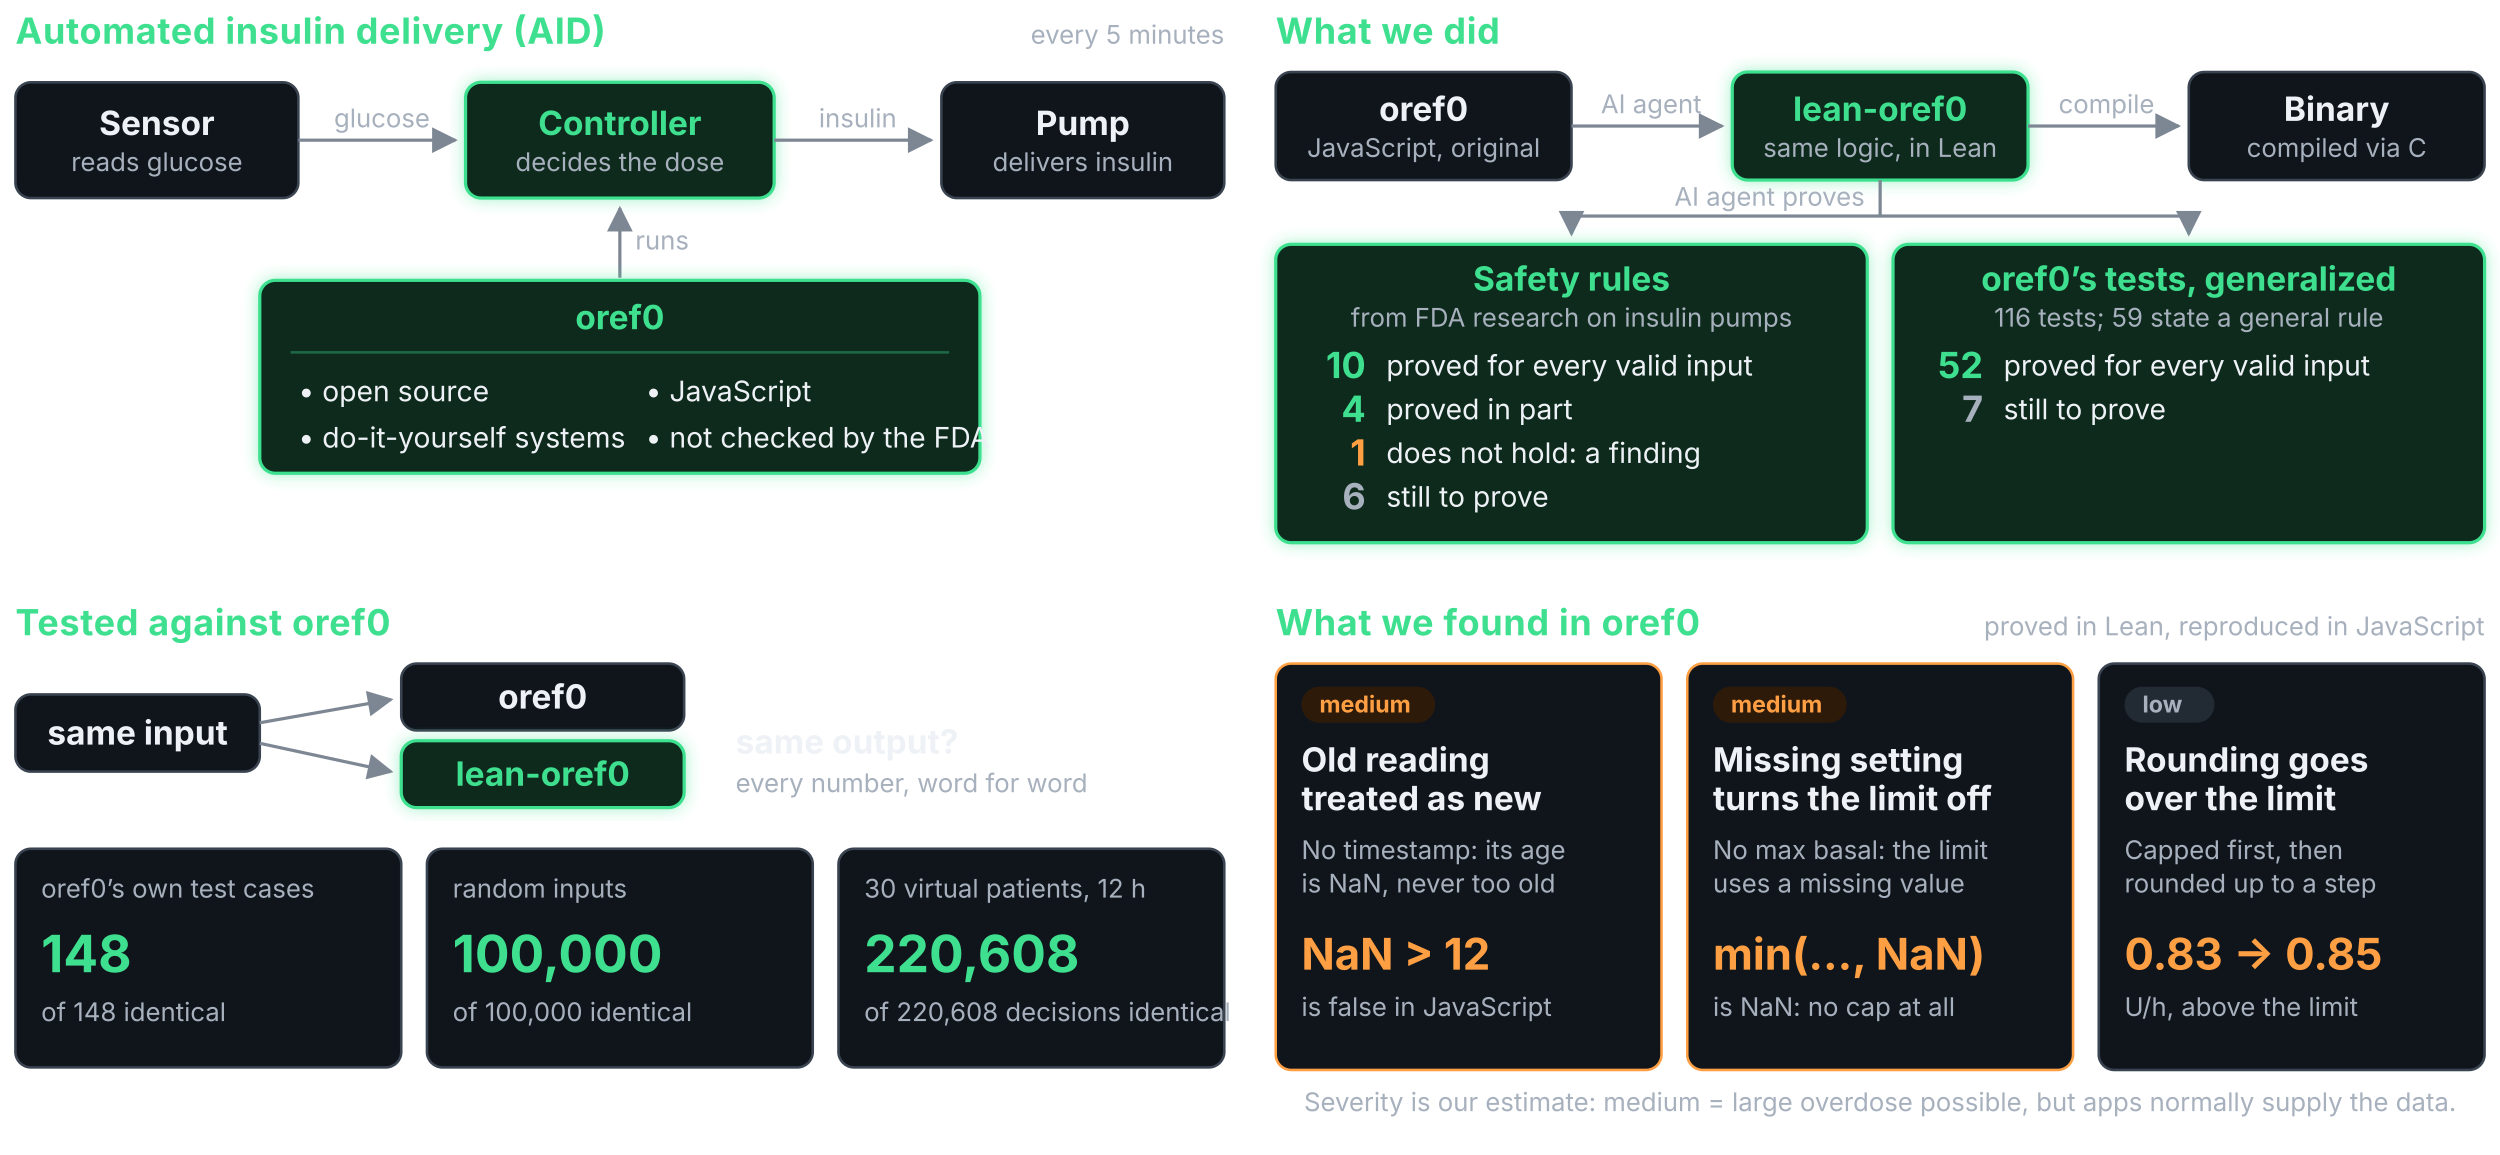
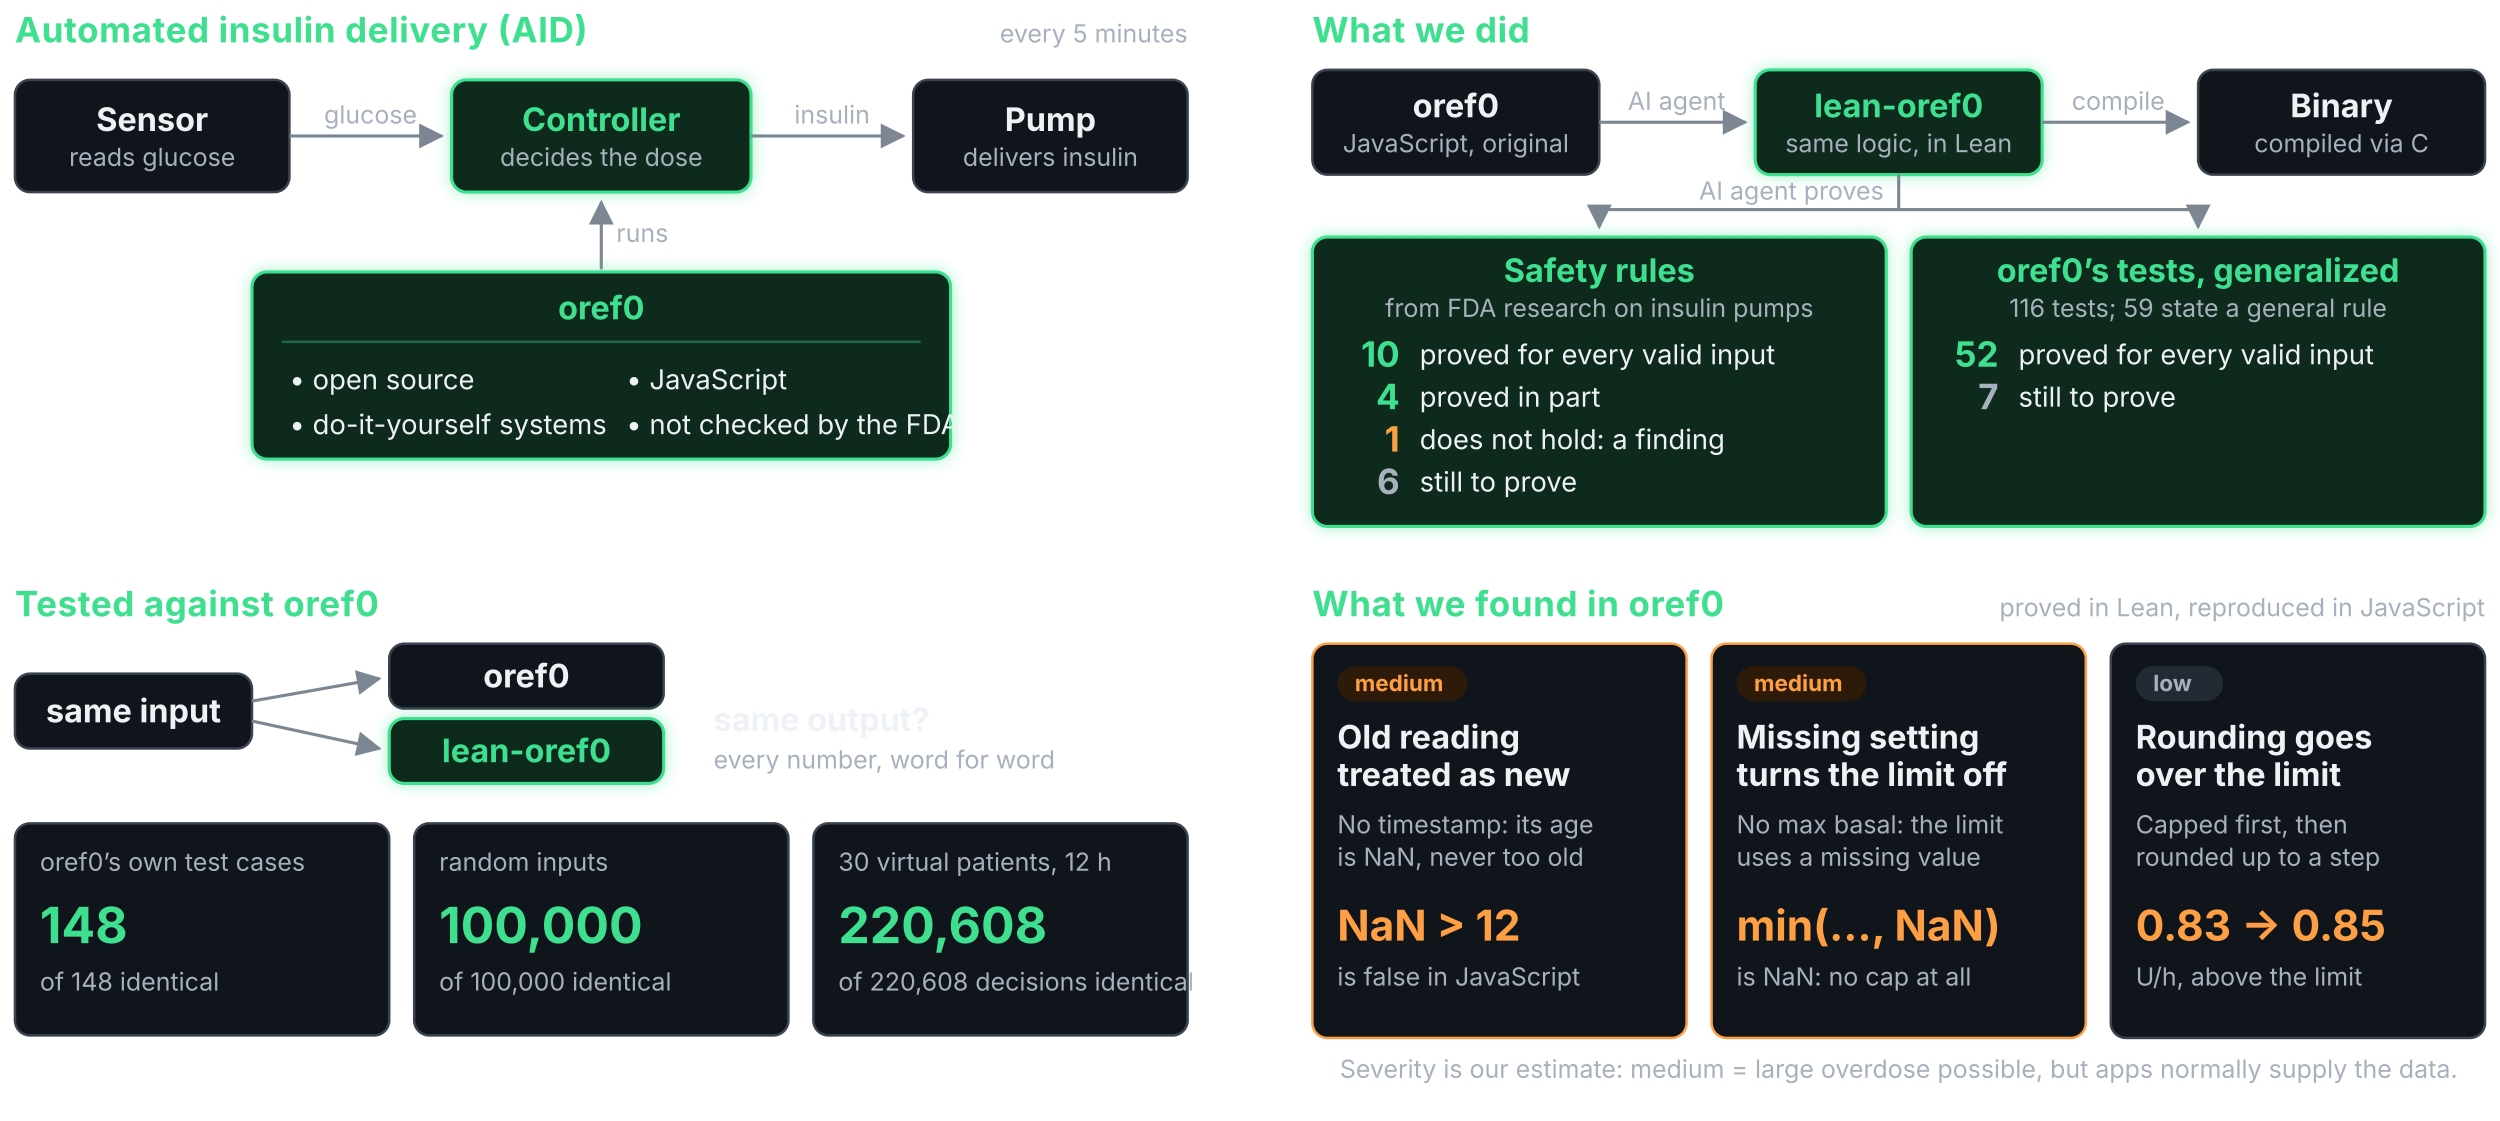
- <svg xmlns="http://www.w3.org/2000/svg" viewBox="-12 -4 1944 898" width="1944" height="898" role="img" aria-label="LeanAID in four diagrams">
+ <svg xmlns="http://www.w3.org/2000/svg" viewBox="-12 -4 2004 898" width="2004" height="898" role="img" aria-label="LeanAID in four diagrams">
  <defs>
    <marker id="head" viewBox="0 0 10 10" refX="9" refY="5" markerWidth="8" markerHeight="8" orient="auto-start-reverse">
      <path d="M0 0 L10 5 L0 10 z" fill="#7d8794" />
    </marker>
    <filter id="glow" x="-20%" y="-20%" width="140%" height="140%">
      <feGaussianBlur in="SourceAlpha" stdDeviation="6" result="b" />
      <feFlood flood-color="#3ee08f" flood-opacity="0.45" />
      <feComposite in2="b" operator="in" result="g" />
      <feMerge>
        <feMergeNode in="g" />
        <feMergeNode in="SourceGraphic" />
      </feMerge>
    </filter>
  </defs>
  <style>
    text { font-family: Inter, "Helvetica Neue", Arial, sans-serif; fill: #eef2f6; }
    .box { fill: #10151c; stroke: #3a4350; stroke-width: 2; }
    .main { fill: #0c2a1d; stroke: #3ee08f; stroke-width: 2.5; filter: url(#glow); }
    .hot { fill: #10151c; stroke: #ff9f43; stroke-width: 2; }
    .h { font-size: 28px; font-weight: 700; fill: #3ee08f; letter-spacing: 0.5px; }
    .t { font-size: 26px; font-weight: 700; }
    .tg { font-size: 26px; font-weight: 700; fill: #3ee08f; }
    .s { font-size: 20px; fill: #a7b0bd; }
    .i { font-size: 22px; }
    .n { font-size: 28px; font-weight: 700; fill: #3ee08f; }
    .nm { font-size: 28px; font-weight: 700; fill: #a7b0bd; }
    .no { font-size: 28px; font-weight: 700; fill: #ff9f43; }
    .big { font-size: 40px; font-weight: 700; fill: #3ee08f; }
    .bigo { font-size: 34px; font-weight: 700; fill: #ff9f43; }
    .pill { font-size: 18px; font-weight: 700; }
    .line { stroke: #7d8794; stroke-width: 2.5; fill: none; }
  </style>
  <g transform="translate(0 0)">
    <text class="h" x="0" y="30" text-anchor="start">Automated insulin delivery (AID)</text>
    <text class="s" x="940" y="30" text-anchor="end">every 5 minutes</text>
    <rect class="box" x="0" y="60" width="220" height="90" rx="12" />
    <text class="t" x="110.0" y="101.0" text-anchor="middle">Sensor</text>
    <text class="s" x="110.0" y="129.0" text-anchor="middle">reads glucose</text>
    <rect class="main" x="350" y="60" width="240" height="90" rx="12" />
    <text class="tg" x="470.0" y="101.0" text-anchor="middle">Controller</text>
    <text class="s" x="470.0" y="129.0" text-anchor="middle">decides the dose</text>
    <rect class="box" x="720" y="60" width="220" height="90" rx="12" />
    <text class="t" x="830.0" y="101.0" text-anchor="middle">Pump</text>
    <text class="s" x="830.0" y="129.0" text-anchor="middle">delivers insulin</text>
    <path class="line" d="M220 105 H342" marker-end="url(#head)" />
    <text class="s" x="285" y="95" text-anchor="middle">glucose</text>
    <path class="line" d="M590 105 H712" marker-end="url(#head)" />
    <text class="s" x="655" y="95" text-anchor="middle">insulin</text>
    <path class="line" d="M470 212 V158" marker-end="url(#head)" />
    <text class="s" x="482" y="190" text-anchor="start">runs</text>
    <rect class="main" x="190" y="214" width="560" height="150" rx="12" />
    <text class="tg" x="470" y="252" text-anchor="middle">oref0</text>
    <line x1="214" y1="270" x2="726" y2="270" stroke="#3ee08f" stroke-opacity="0.35" stroke-width="2" />
    <text class="i" x="220" y="308" text-anchor="start">•  open source</text>
    <text class="i" x="490" y="308" text-anchor="start">•  JavaScript</text>
    <text class="i" x="220" y="344" text-anchor="start">•  do-it-yourself systems</text>
    <text class="i" x="490" y="344" text-anchor="start">•  not checked by the FDA</text>
  </g>
-   <g transform="translate(980 0)">
+   <g transform="translate(1040 0)">
    <text class="h" x="0" y="30" text-anchor="start">What we did</text>
    <rect class="box" x="0" y="52" width="230" height="84" rx="12" />
    <text class="t" x="115.0" y="90.0" text-anchor="middle">oref0</text>
    <text class="s" x="115.0" y="118.0" text-anchor="middle">JavaScript, original</text>
    <rect class="main" x="355" y="52" width="230" height="84" rx="12" />
    <text class="tg" x="470.0" y="90.0" text-anchor="middle">lean-oref0</text>
    <text class="s" x="470.0" y="118.0" text-anchor="middle">same logic, in Lean</text>
    <rect class="box" x="710" y="52" width="230" height="84" rx="12" />
    <text class="t" x="825.0" y="90.0" text-anchor="middle">Binary</text>
    <text class="s" x="825.0" y="118.0" text-anchor="middle">compiled via C</text>
    <path class="line" d="M230 94 H347" marker-end="url(#head)" />
    <text class="s" x="292" y="84" text-anchor="middle">AI agent</text>
    <path class="line" d="M585 94 H702" marker-end="url(#head)" />
    <text class="s" x="646" y="84" text-anchor="middle">compile</text>
    <path class="line" d="M470 136 V164 M230 164 H710" />
    <path class="line" d="M230 164 V178" marker-end="url(#head)" />
    <path class="line" d="M710 164 V178" marker-end="url(#head)" />
    <text class="s" x="458" y="156" text-anchor="end">AI agent proves</text>
    <rect class="main" x="0" y="186" width="460" height="232" rx="12" />
    <text class="tg" x="230" y="222" text-anchor="middle">Safety rules</text>
    <text class="s" x="230" y="250" text-anchor="middle">from FDA research on insulin pumps</text>
    <text class="n" x="70" y="290" text-anchor="end">10</text>
    <text class="i" x="86" y="288" text-anchor="start">proved for every valid input</text>
    <text class="n" x="70" y="324" text-anchor="end">4</text>
    <text class="i" x="86" y="322" text-anchor="start">proved in part</text>
    <text class="no" x="70" y="358" text-anchor="end">1</text>
    <text class="i" x="86" y="356" text-anchor="start">does not hold: a finding</text>
    <text class="nm" x="70" y="392" text-anchor="end">6</text>
    <text class="i" x="86" y="390" text-anchor="start">still to prove</text>
    <rect class="main" x="480" y="186" width="460" height="232" rx="12" />
    <text class="tg" x="710" y="222" text-anchor="middle">oref0’s tests, generalized</text>
    <text class="s" x="710" y="250" text-anchor="middle">116 tests; 59 state a general rule</text>
    <text class="n" x="550" y="290" text-anchor="end">52</text>
    <text class="i" x="566" y="288" text-anchor="start">proved for every valid input</text>
    <text class="nm" x="550" y="324" text-anchor="end">7</text>
    <text class="i" x="566" y="322" text-anchor="start">still to prove</text>
  </g>
  <g transform="translate(0 460)">
    <text class="h" x="0" y="30" text-anchor="start">Tested against oref0</text>
    <rect class="box" x="0" y="76" width="190" height="60" rx="12" />
    <text class="t" x="95.0" y="115.0" text-anchor="middle">same input</text>
    <rect class="box" x="300" y="52" width="220" height="52" rx="12" />
    <text class="t" x="410.0" y="87.0" text-anchor="middle">oref0</text>
    <rect class="main" x="300" y="112" width="220" height="52" rx="12" />
    <text class="tg" x="410.0" y="147.0" text-anchor="middle">lean-oref0</text>
    <path class="line" d="M190 98 L292 80" marker-end="url(#head)" />
    <path class="line" d="M190 114 L292 136" marker-end="url(#head)" />
    <text class="t" x="560" y="122" text-anchor="start">same output?</text>
    <text class="s" x="560" y="152" text-anchor="start">every number, word for word</text>
    <rect class="box" x="0" y="196" width="300" height="170" rx="12" />
    <text class="s" x="20" y="234" text-anchor="start">oref0’s own test cases</text>
    <text class="big" x="20" y="292" text-anchor="start">148</text>
    <text class="s" x="20" y="330" text-anchor="start">of 148 identical</text>
    <rect class="box" x="320" y="196" width="300" height="170" rx="12" />
    <text class="s" x="340" y="234" text-anchor="start">random inputs</text>
    <text class="big" x="340" y="292" text-anchor="start">100,000</text>
    <text class="s" x="340" y="330" text-anchor="start">of 100,000 identical</text>
    <rect class="box" x="640" y="196" width="300" height="170" rx="12" />
    <text class="s" x="660" y="234" text-anchor="start">30 virtual patients, 12 h</text>
    <text class="big" x="660" y="292" text-anchor="start">220,608</text>
    <text class="s" x="660" y="330" text-anchor="start">of 220,608 decisions identical</text>
  </g>
-   <g transform="translate(980 460)">
+   <g transform="translate(1040 460)">
    <text class="h" x="0" y="30" text-anchor="start">What we found in oref0</text>
    <text class="s" x="940" y="30" text-anchor="end">proved in Lean, reproduced in JavaScript</text>
    <rect class="hot" x="0" y="52" width="300" height="316" rx="12" />
    <rect x="20" y="70" width="104" height="28" rx="14" fill="#2e1a08" />
    <text class="pill" x="34" y="90" style="fill:#ff9f43">medium</text>
    <text class="t" x="20" y="136" text-anchor="start">Old reading</text>
    <text class="t" x="20" y="166" text-anchor="start">treated as new</text>
    <text class="s" x="20" y="204" text-anchor="start">No timestamp: its age</text>
    <text class="s" x="20" y="230" text-anchor="start">is NaN, never too old</text>
    <text class="bigo" x="20" y="290" text-anchor="start">NaN &gt; 12</text>
    <text class="s" x="20" y="326" text-anchor="start">is false in JavaScript</text>
    <rect class="hot" x="320" y="52" width="300" height="316" rx="12" />
    <rect x="340" y="70" width="104" height="28" rx="14" fill="#2e1a08" />
    <text class="pill" x="354" y="90" style="fill:#ff9f43">medium</text>
    <text class="t" x="340" y="136" text-anchor="start">Missing setting</text>
    <text class="t" x="340" y="166" text-anchor="start">turns the limit off</text>
    <text class="s" x="340" y="204" text-anchor="start">No max basal: the limit</text>
    <text class="s" x="340" y="230" text-anchor="start">uses a missing value</text>
    <text class="bigo" x="340" y="290" text-anchor="start">min(…, NaN)</text>
    <text class="s" x="340" y="326" text-anchor="start">is NaN: no cap at all</text>
    <rect class="box" x="640" y="52" width="300" height="316" rx="12" />
    <rect x="660" y="70" width="70" height="28" rx="14" fill="#222a33" />
    <text class="pill" x="674" y="90" style="fill:#a7b0bd">low</text>
    <text class="t" x="660" y="136" text-anchor="start">Rounding goes</text>
    <text class="t" x="660" y="166" text-anchor="start">over the limit</text>
    <text class="s" x="660" y="204" text-anchor="start">Capped first, then</text>
    <text class="s" x="660" y="230" text-anchor="start">rounded up to a step</text>
    <text class="bigo" x="660" y="290" text-anchor="start">0.83 → 0.85</text>
    <text class="s" x="660" y="326" text-anchor="start">U/h, above the limit</text>
    <text class="s" x="470" y="400" text-anchor="middle">Severity is our estimate: medium = large overdose possible, but apps normally supply the data.</text>
  </g>
</svg>
